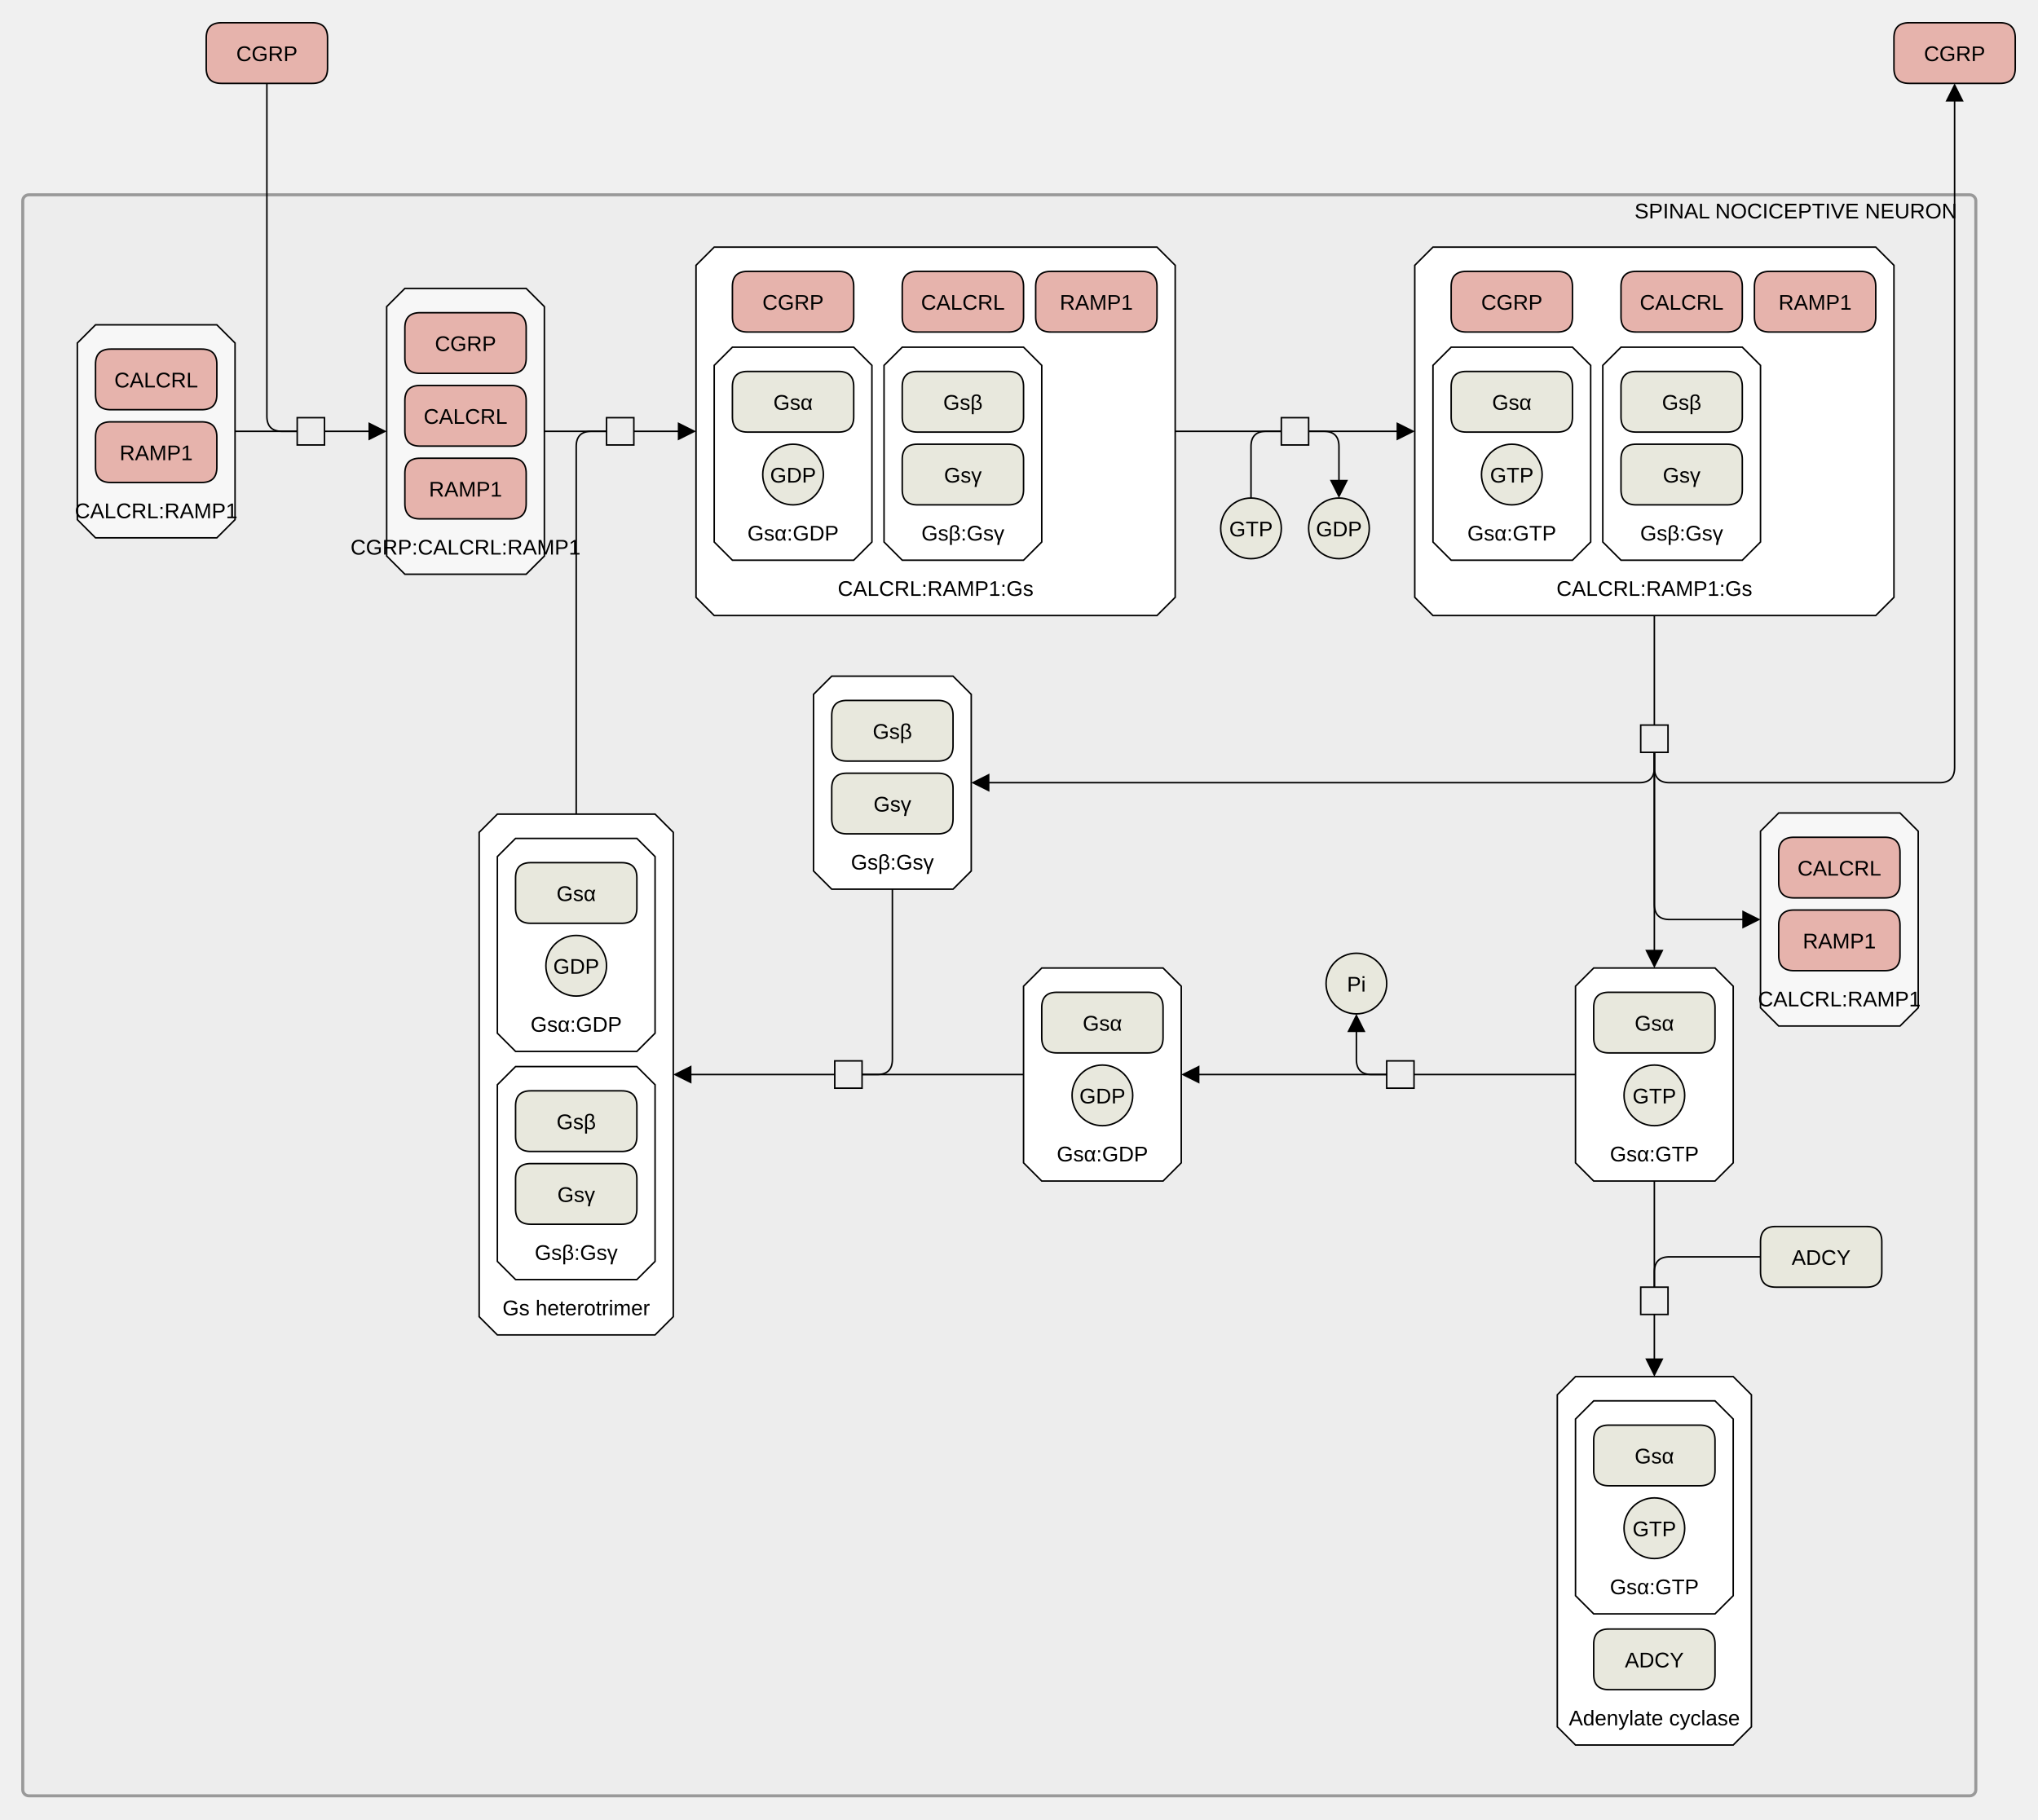
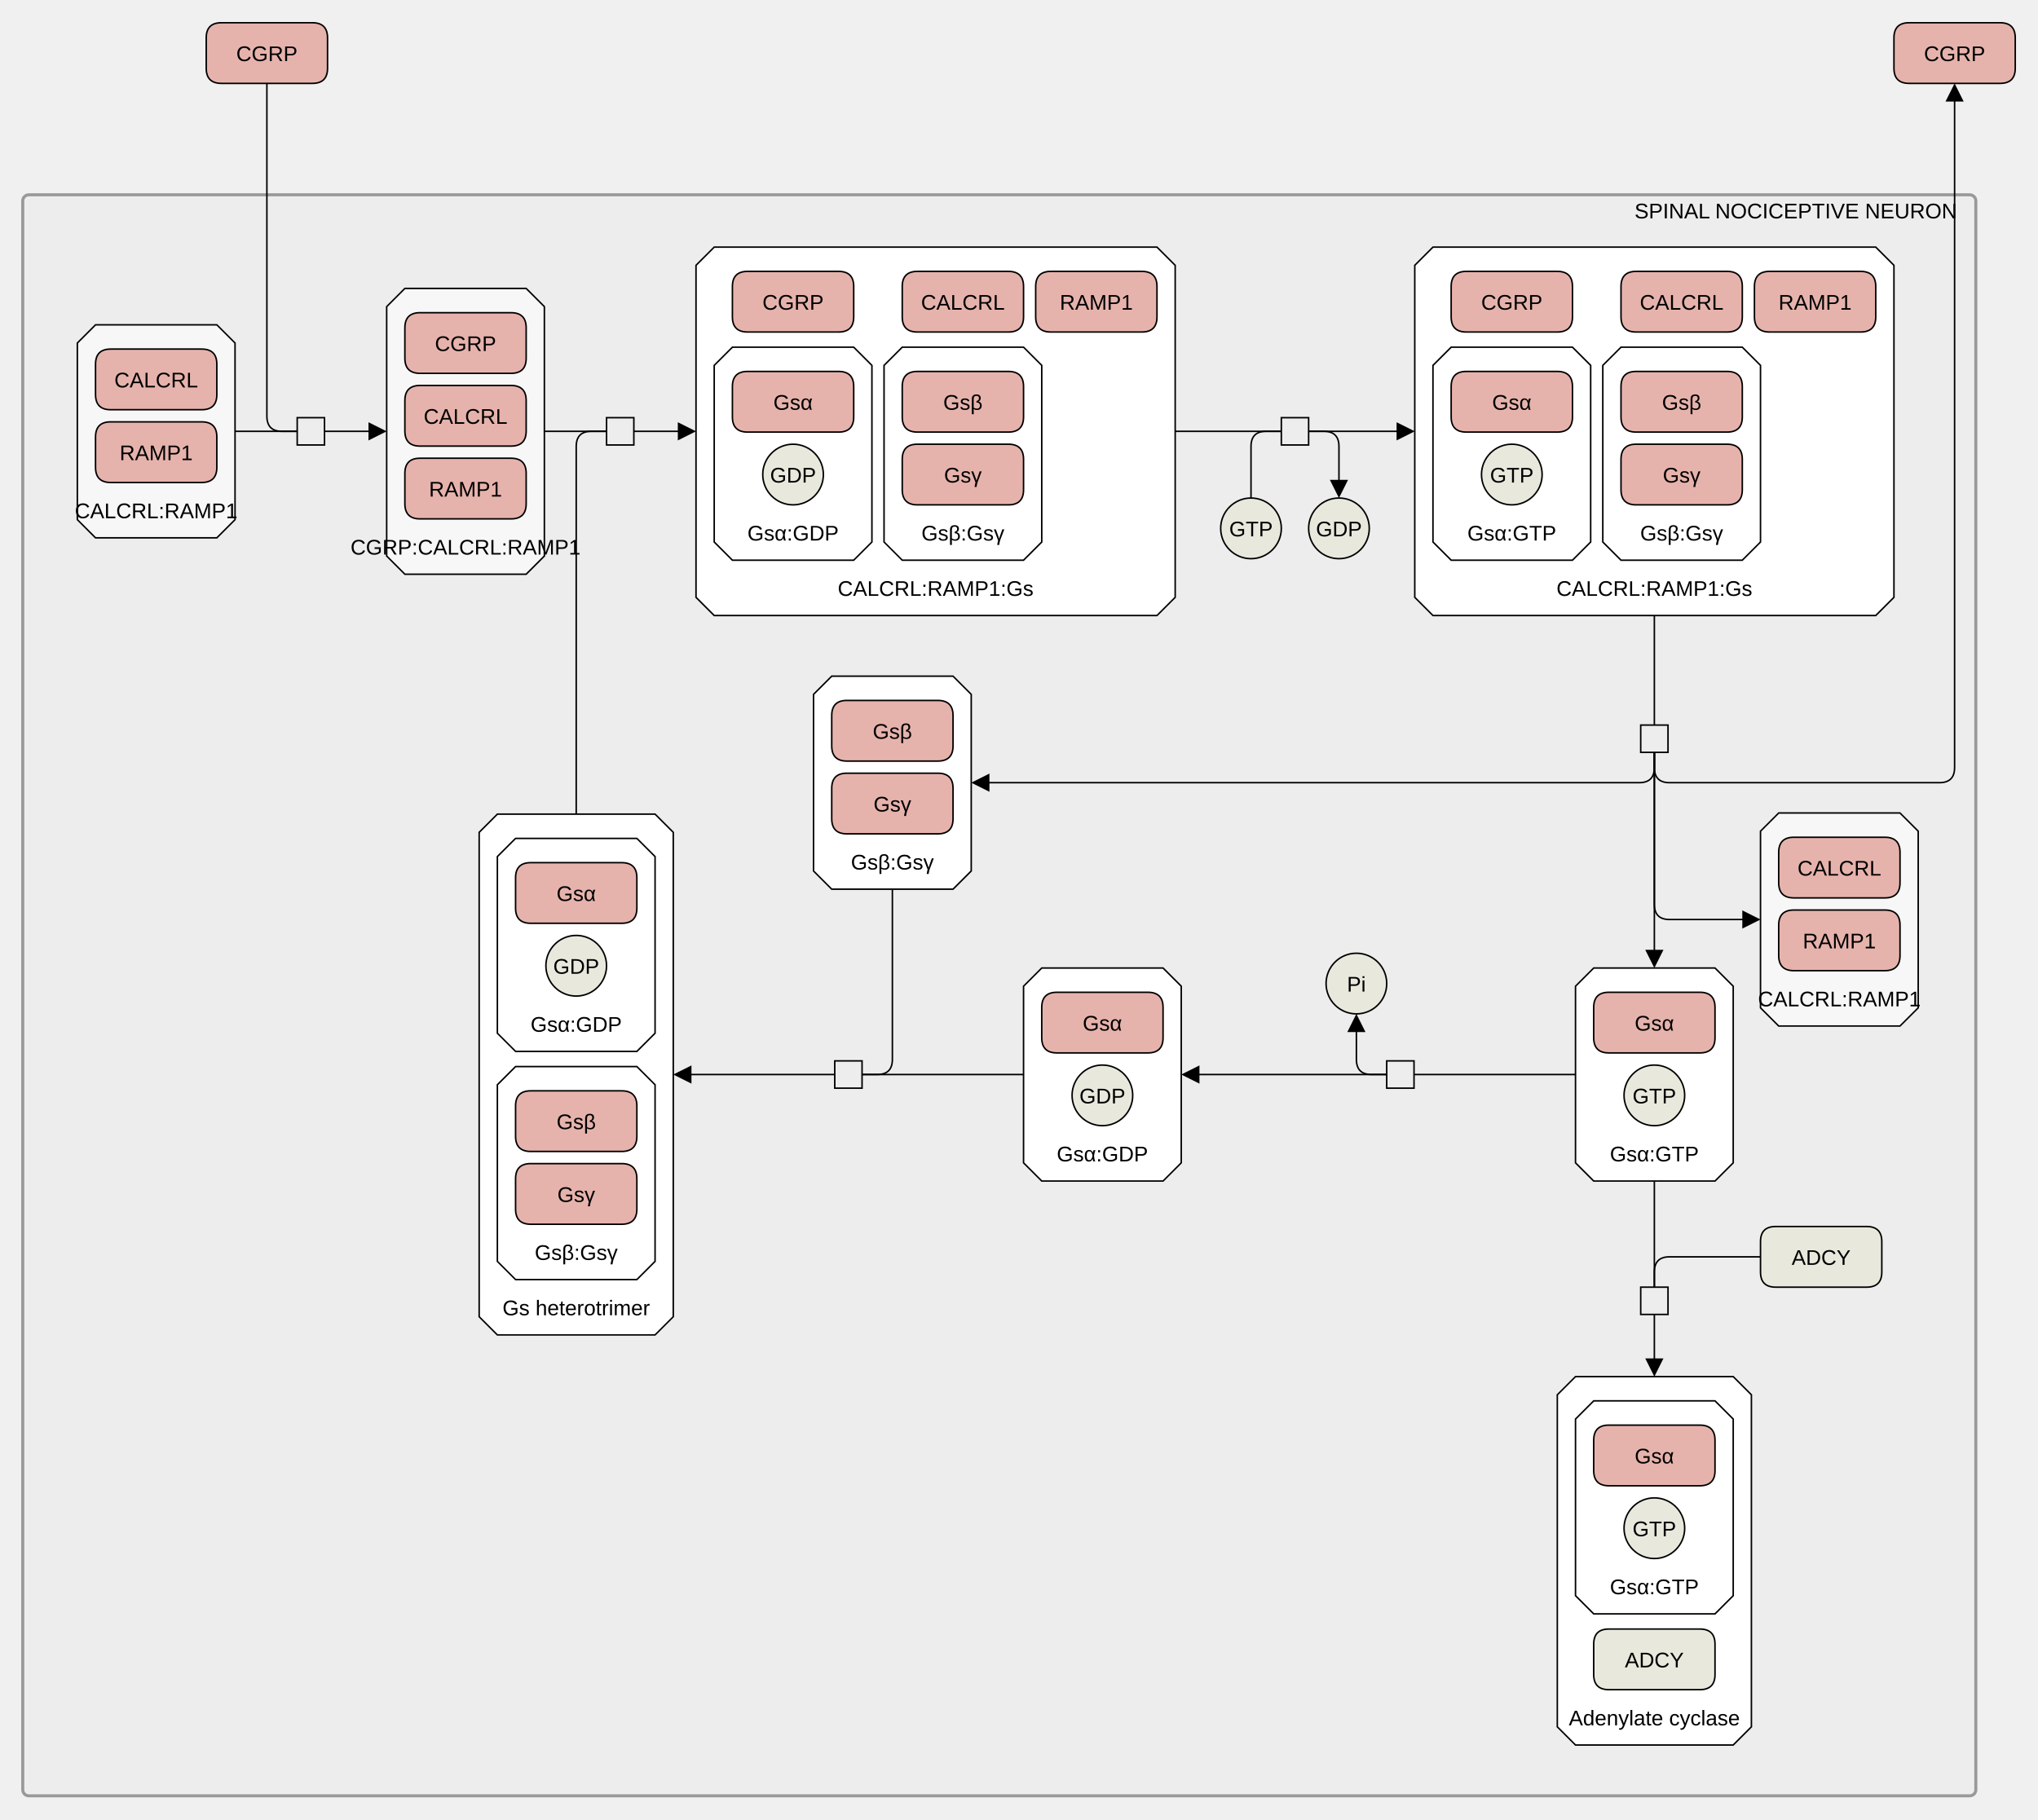
<svg xmlns="http://www.w3.org/2000/svg" width="1344" height="1200" viewBox="0 0 1344 1200" stroke-linecap="butt" stroke-miterlimit="10">
  <g transform="translate(-25,-25)">
    <path d="M40 157.5 C40 155.291 41.791 153.5 44 153.5 L1324 153.5 C1326.209 153.5 1328 155.291 1328 157.5 L1328 1205.5 C1328 1207.709 1326.209 1209.5 1324 1209.5 L44 1209.5 C41.791 1209.5 40 1207.709 40 1205.5 Z" fill="#999999" fill-opacity="0.031" stroke="none" />
    <path d="M40 157.5 C40 155.291 41.791 153.5 44 153.5 L1324 153.5 C1326.209 153.5 1328 155.291 1328 157.5 L1328 1205.5 C1328 1207.709 1326.209 1209.5 1324 1209.5 L44 1209.5 C41.791 1209.5 40 1207.709 40 1205.5 Z" fill="none" stroke="#999999" stroke-width="2" />
    <text x="1209.25" y="169.041" text-anchor="middle" font-family="'Dialog', Arial, Helvetica, sans-serif" font-size="14" fill="#000000" stroke="none" xml:space="preserve">SPINAL NOCICEPTIVE NEURON</text>
    <path d="M496 188 L788 188 L800 200 L800 419 L788 431 L496 431 L484 419 L484 200 Z" fill="#FFFFFF" stroke="none" />
    <path d="M496 188 L788 188 L800 200 L800 419 L788 431 L496 431 L484 419 L484 200 Z" fill="none" stroke="#000000" />
    <text x="642" y="418.041" text-anchor="middle" font-family="'Dialog', Arial, Helvetica, sans-serif" font-size="14" fill="#000000" stroke="none" xml:space="preserve">CALCRL:RAMP1:Gs</text>
    <path d="M620 254 L700 254 L712 266 L712 382.5 L700 394.5 L620 394.5 L608 382.5 L608 266 Z" fill="#FFFFFF" stroke="none" />
    <path d="M620 254 L700 254 L712 266 L712 382.5 L700 394.5 L620 394.5 L608 382.5 L608 266 Z" fill="none" stroke="#000000" />
    <text x="660" y="381.541" text-anchor="middle" font-family="'Dialog', Arial, Helvetica, sans-serif" font-size="14" fill="#000000" stroke="none" xml:space="preserve">Gsβ:Gsγ</text>
-     <path d="M620 280 Q620 270 630 270 L690 270 Q700 270 700 280 L700 300 Q700 310 690 310 L630 310 Q620 310 620 300 Z" fill="#E8E8DD" stroke="none" />
+     <path d="M620 280 Q620 270 630 270 L690 270 Q700 270 700 280 L700 300 Q700 310 690 310 L630 310 Q620 310 620 300 Z" fill="#E6B3AC" stroke="none" />
    <path d="M620 280 Q620 270 630 270 L690 270 Q700 270 700 280 L700 300 Q700 310 690 310 L630 310 Q620 310 620 300 Z" fill="none" stroke="#000000" />
    <text x="660" y="295.291" text-anchor="middle" font-family="'Dialog', Arial, Helvetica, sans-serif" font-size="14" fill="#000000" stroke="none" xml:space="preserve">Gsβ</text>
-     <path d="M620 328 Q620 318 630 318 L690 318 Q700 318 700 328 L700 348 Q700 358 690 358 L630 358 Q620 358 620 348 Z" fill="#E8E8DD" stroke="none" />
+     <path d="M620 328 Q620 318 630 318 L690 318 Q700 318 700 328 L700 348 Q700 358 690 358 L630 358 Q620 358 620 348 Z" fill="#E6B3AC" stroke="none" />
    <path d="M620 328 Q620 318 630 318 L690 318 Q700 318 700 328 L700 348 Q700 358 690 358 L630 358 Q620 358 620 348 Z" fill="none" stroke="#000000" />
    <text x="660" y="343.291" text-anchor="middle" font-family="'Dialog', Arial, Helvetica, sans-serif" font-size="14" fill="#000000" stroke="none" xml:space="preserve">Gsγ</text>
    <path d="M508 254 L588 254 L600 266 L600 382.5 L588 394.5 L508 394.5 L496 382.5 L496 266 Z" fill="#FFFFFF" stroke="none" />
    <path d="M508 254 L588 254 L600 266 L600 382.5 L588 394.5 L508 394.5 L496 382.5 L496 266 Z" fill="none" stroke="#000000" />
    <text x="548" y="381.541" text-anchor="middle" font-family="'Dialog', Arial, Helvetica, sans-serif" font-size="14" fill="#000000" stroke="none" xml:space="preserve">Gsα:GDP</text>
-     <path d="M508 280 Q508 270 518 270 L578 270 Q588 270 588 280 L588 300 Q588 310 578 310 L518 310 Q508 310 508 300 Z" fill="#E8E8DD" stroke="none" />
+     <path d="M508 280 Q508 270 518 270 L578 270 Q588 270 588 280 L588 300 Q588 310 578 310 L518 310 Q508 310 508 300 Z" fill="#E6B3AC" stroke="none" />
    <path d="M508 280 Q508 270 518 270 L578 270 Q588 270 588 280 L588 300 Q588 310 578 310 L518 310 Q508 310 508 300 Z" fill="none" stroke="#000000" />
    <text x="548" y="295.291" text-anchor="middle" font-family="'Dialog', Arial, Helvetica, sans-serif" font-size="14" fill="#000000" stroke="none" xml:space="preserve">Gsα</text>
    <path d="M528 338 C528 326.954 536.954 318 548 318 L548 318 C559.046 318 568 326.954 568 338 L568 338 C568 349.046 559.046 358 548 358 L548 358 C536.954 358 528 349.046 528 338 Z" fill="#E8E8DD" stroke="none" />
    <path d="M528 338 C528 326.954 536.954 318 548 318 L548 318 C559.046 318 568 326.954 568 338 L568 338 C568 349.046 559.046 358 548 358 L548 358 C536.954 358 528 349.046 528 338 Z" fill="none" stroke="#000000" />
    <text x="548" y="343.291" text-anchor="middle" font-family="'Dialog', Arial, Helvetica, sans-serif" font-size="14" fill="#000000" stroke="none" xml:space="preserve">GDP</text>
    <path d="M508 214 Q508 204 518 204 L578 204 Q588 204 588 214 L588 234 Q588 244 578 244 L518 244 Q508 244 508 234 Z" fill="#E6B3AC" stroke="none" />
    <path d="M508 214 Q508 204 518 204 L578 204 Q588 204 588 214 L588 234 Q588 244 578 244 L518 244 Q508 244 508 234 Z" fill="none" stroke="#000000" />
    <text x="548" y="229.291" text-anchor="middle" font-family="'Dialog', Arial, Helvetica, sans-serif" font-size="14" fill="#000000" stroke="none" xml:space="preserve">CGRP</text>
    <path d="M620 214 Q620 204 630 204 L690 204 Q700 204 700 214 L700 234 Q700 244 690 244 L630 244 Q620 244 620 234 Z" fill="#E6B3AC" stroke="none" />
    <path d="M620 214 Q620 204 630 204 L690 204 Q700 204 700 214 L700 234 Q700 244 690 244 L630 244 Q620 244 620 234 Z" fill="none" stroke="#000000" />
    <text x="660" y="229.291" text-anchor="middle" font-family="'Dialog', Arial, Helvetica, sans-serif" font-size="14" fill="#000000" stroke="none" xml:space="preserve">CALCRL</text>
    <path d="M708 214 Q708 204 718 204 L778 204 Q788 204 788 214 L788 234 Q788 244 778 244 L718 244 Q708 244 708 234 Z" fill="#E6B3AC" stroke="none" />
    <path d="M708 214 Q708 204 718 204 L778 204 Q788 204 788 214 L788 234 Q788 244 778 244 L718 244 Q708 244 708 234 Z" fill="none" stroke="#000000" />
    <text x="748" y="229.291" text-anchor="middle" font-family="'Dialog', Arial, Helvetica, sans-serif" font-size="14" fill="#000000" stroke="none" xml:space="preserve">RAMP1</text>
    <path d="M88 239.25 L168 239.25 L180 251.25 L180 367.75 L168 379.75 L88 379.75 L76 367.75 L76 251.25 Z" fill="#F7F7F7" stroke="none" />
    <path d="M88 239.25 L168 239.25 L180 251.25 L180 367.75 L168 379.75 L88 379.75 L76 367.75 L76 251.25 Z" fill="none" stroke="#000000" />
    <text x="128" y="366.791" text-anchor="middle" font-family="'Dialog', Arial, Helvetica, sans-serif" font-size="14" fill="#000000" stroke="none" xml:space="preserve">CALCRL:RAMP1</text>
    <path d="M88 265.25 Q88 255.25 98 255.25 L158 255.25 Q168 255.25 168 265.25 L168 285.25 Q168 295.25 158 295.25 L98 295.25 Q88 295.25 88 285.25 Z" fill="#E6B3AC" stroke="none" />
    <path d="M88 265.25 Q88 255.25 98 255.25 L158 255.25 Q168 255.25 168 265.25 L168 285.25 Q168 295.25 158 295.25 L98 295.25 Q88 295.25 88 285.25 Z" fill="none" stroke="#000000" />
    <text x="128" y="280.541" text-anchor="middle" font-family="'Dialog', Arial, Helvetica, sans-serif" font-size="14" fill="#000000" stroke="none" xml:space="preserve">CALCRL</text>
    <path d="M88 313.25 Q88 303.25 98 303.25 L158 303.25 Q168 303.25 168 313.25 L168 333.25 Q168 343.25 158 343.25 L98 343.25 Q88 343.25 88 333.25 Z" fill="#E6B3AC" stroke="none" />
    <path d="M88 313.25 Q88 303.25 98 303.25 L158 303.25 Q168 303.25 168 313.25 L168 333.25 Q168 343.25 158 343.25 L98 343.25 Q88 343.25 88 333.25 Z" fill="none" stroke="#000000" />
    <text x="128" y="328.541" text-anchor="middle" font-family="'Dialog', Arial, Helvetica, sans-serif" font-size="14" fill="#000000" stroke="none" xml:space="preserve">RAMP1</text>
    <path d="M353 562 L457 562 L469 574 L469 893.5 L457 905.5 L353 905.5 L341 893.5 L341 574 Z" fill="#FFFFFF" stroke="none" />
    <path d="M353 562 L457 562 L469 574 L469 893.5 L457 905.5 L353 905.5 L341 893.5 L341 574 Z" fill="none" stroke="#000000" />
    <text x="405" y="892.541" text-anchor="middle" font-family="'Dialog', Arial, Helvetica, sans-serif" font-size="14" fill="#000000" stroke="none" xml:space="preserve">Gs heterotrimer</text>
    <path d="M365 728.5 L445 728.5 L457 740.5 L457 857 L445 869 L365 869 L353 857 L353 740.5 Z" fill="#FFFFFF" stroke="none" />
    <path d="M365 728.5 L445 728.5 L457 740.5 L457 857 L445 869 L365 869 L353 857 L353 740.5 Z" fill="none" stroke="#000000" />
    <text x="405" y="856.041" text-anchor="middle" font-family="'Dialog', Arial, Helvetica, sans-serif" font-size="14" fill="#000000" stroke="none" xml:space="preserve">Gsβ:Gsγ</text>
-     <path d="M365 754.5 Q365 744.5 375 744.5 L435 744.5 Q445 744.5 445 754.5 L445 774.5 Q445 784.5 435 784.5 L375 784.5 Q365 784.5 365 774.5 Z" fill="#E8E8DD" stroke="none" />
+     <path d="M365 754.5 Q365 744.5 375 744.5 L435 744.5 Q445 744.5 445 754.5 L445 774.5 Q445 784.5 435 784.5 L375 784.5 Q365 784.5 365 774.5 Z" fill="#E6B3AC" stroke="none" />
    <path d="M365 754.5 Q365 744.5 375 744.5 L435 744.5 Q445 744.5 445 754.5 L445 774.5 Q445 784.5 435 784.5 L375 784.5 Q365 784.5 365 774.5 Z" fill="none" stroke="#000000" />
    <text x="405" y="769.791" text-anchor="middle" font-family="'Dialog', Arial, Helvetica, sans-serif" font-size="14" fill="#000000" stroke="none" xml:space="preserve">Gsβ</text>
-     <path d="M365 802.5 Q365 792.5 375 792.5 L435 792.5 Q445 792.5 445 802.5 L445 822.5 Q445 832.5 435 832.5 L375 832.5 Q365 832.5 365 822.5 Z" fill="#E8E8DD" stroke="none" />
+     <path d="M365 802.5 Q365 792.5 375 792.5 L435 792.5 Q445 792.5 445 802.5 L445 822.5 Q445 832.5 435 832.5 L375 832.5 Q365 832.5 365 822.5 Z" fill="#E6B3AC" stroke="none" />
    <path d="M365 802.5 Q365 792.5 375 792.5 L435 792.5 Q445 792.5 445 802.5 L445 822.5 Q445 832.5 435 832.5 L375 832.5 Q365 832.5 365 822.5 Z" fill="none" stroke="#000000" />
    <text x="405" y="817.791" text-anchor="middle" font-family="'Dialog', Arial, Helvetica, sans-serif" font-size="14" fill="#000000" stroke="none" xml:space="preserve">Gsγ</text>
    <path d="M365 578 L445 578 L457 590 L457 706.5 L445 718.5 L365 718.5 L353 706.5 L353 590 Z" fill="#FFFFFF" stroke="none" />
    <path d="M365 578 L445 578 L457 590 L457 706.5 L445 718.5 L365 718.5 L353 706.5 L353 590 Z" fill="none" stroke="#000000" />
    <text x="405" y="705.541" text-anchor="middle" font-family="'Dialog', Arial, Helvetica, sans-serif" font-size="14" fill="#000000" stroke="none" xml:space="preserve">Gsα:GDP</text>
-     <path d="M365 604 Q365 594 375 594 L435 594 Q445 594 445 604 L445 624 Q445 634 435 634 L375 634 Q365 634 365 624 Z" fill="#E8E8DD" stroke="none" />
+     <path d="M365 604 Q365 594 375 594 L435 594 Q445 594 445 604 L445 624 Q445 634 435 634 L375 634 Q365 634 365 624 Z" fill="#E6B3AC" stroke="none" />
    <path d="M365 604 Q365 594 375 594 L435 594 Q445 594 445 604 L445 624 Q445 634 435 634 L375 634 Q365 634 365 624 Z" fill="none" stroke="#000000" />
    <text x="405" y="619.291" text-anchor="middle" font-family="'Dialog', Arial, Helvetica, sans-serif" font-size="14" fill="#000000" stroke="none" xml:space="preserve">Gsα</text>
    <path d="M385 662 C385 650.954 393.954 642 405 642 L405 642 C416.046 642 425 650.954 425 662 L425 662 C425 673.046 416.046 682 405 682 L405 682 C393.954 682 385 673.046 385 662 Z" fill="#E8E8DD" stroke="none" />
    <path d="M385 662 C385 650.954 393.954 642 405 642 L405 642 C416.046 642 425 650.954 425 662 L425 662 C425 673.046 416.046 682 405 682 L405 682 C393.954 682 385 673.046 385 662 Z" fill="none" stroke="#000000" />
    <text x="405" y="667.291" text-anchor="middle" font-family="'Dialog', Arial, Helvetica, sans-serif" font-size="14" fill="#000000" stroke="none" xml:space="preserve">GDP</text>
    <path d="M970 188 L1262 188 L1274 200 L1274 419 L1262 431 L970 431 L958 419 L958 200 Z" fill="#FFFFFF" stroke="none" />
    <path d="M970 188 L1262 188 L1274 200 L1274 419 L1262 431 L970 431 L958 419 L958 200 Z" fill="none" stroke="#000000" />
    <text x="1116" y="418.041" text-anchor="middle" font-family="'Dialog', Arial, Helvetica, sans-serif" font-size="14" fill="#000000" stroke="none" xml:space="preserve">CALCRL:RAMP1:Gs</text>
    <path d="M1094 254 L1174 254 L1186 266 L1186 382.5 L1174 394.5 L1094 394.5 L1082 382.5 L1082 266 Z" fill="#FFFFFF" stroke="none" />
    <path d="M1094 254 L1174 254 L1186 266 L1186 382.5 L1174 394.5 L1094 394.5 L1082 382.5 L1082 266 Z" fill="none" stroke="#000000" />
    <text x="1134" y="381.541" text-anchor="middle" font-family="'Dialog', Arial, Helvetica, sans-serif" font-size="14" fill="#000000" stroke="none" xml:space="preserve">Gsβ:Gsγ</text>
-     <path d="M1094 280 Q1094 270 1104 270 L1164 270 Q1174 270 1174 280 L1174 300 Q1174 310 1164 310 L1104 310 Q1094 310 1094 300 Z" fill="#E8E8DD" stroke="none" />
+     <path d="M1094 280 Q1094 270 1104 270 L1164 270 Q1174 270 1174 280 L1174 300 Q1174 310 1164 310 L1104 310 Q1094 310 1094 300 Z" fill="#E6B3AC" stroke="none" />
    <path d="M1094 280 Q1094 270 1104 270 L1164 270 Q1174 270 1174 280 L1174 300 Q1174 310 1164 310 L1104 310 Q1094 310 1094 300 Z" fill="none" stroke="#000000" />
    <text x="1134" y="295.291" text-anchor="middle" font-family="'Dialog', Arial, Helvetica, sans-serif" font-size="14" fill="#000000" stroke="none" xml:space="preserve">Gsβ</text>
-     <path d="M1094 328 Q1094 318 1104 318 L1164 318 Q1174 318 1174 328 L1174 348 Q1174 358 1164 358 L1104 358 Q1094 358 1094 348 Z" fill="#E8E8DD" stroke="none" />
+     <path d="M1094 328 Q1094 318 1104 318 L1164 318 Q1174 318 1174 328 L1174 348 Q1174 358 1164 358 L1104 358 Q1094 358 1094 348 Z" fill="#E6B3AC" stroke="none" />
    <path d="M1094 328 Q1094 318 1104 318 L1164 318 Q1174 318 1174 328 L1174 348 Q1174 358 1164 358 L1104 358 Q1094 358 1094 348 Z" fill="none" stroke="#000000" />
    <text x="1134" y="343.291" text-anchor="middle" font-family="'Dialog', Arial, Helvetica, sans-serif" font-size="14" fill="#000000" stroke="none" xml:space="preserve">Gsγ</text>
    <path d="M982 254 L1062 254 L1074 266 L1074 382.5 L1062 394.5 L982 394.5 L970 382.5 L970 266 Z" fill="#FFFFFF" stroke="none" />
    <path d="M982 254 L1062 254 L1074 266 L1074 382.5 L1062 394.5 L982 394.5 L970 382.5 L970 266 Z" fill="none" stroke="#000000" />
    <text x="1022" y="381.541" text-anchor="middle" font-family="'Dialog', Arial, Helvetica, sans-serif" font-size="14" fill="#000000" stroke="none" xml:space="preserve">Gsα:GTP</text>
-     <path d="M982 280 Q982 270 992 270 L1052 270 Q1062 270 1062 280 L1062 300 Q1062 310 1052 310 L992 310 Q982 310 982 300 Z" fill="#E8E8DD" stroke="none" />
+     <path d="M982 280 Q982 270 992 270 L1052 270 Q1062 270 1062 280 L1062 300 Q1062 310 1052 310 L992 310 Q982 310 982 300 Z" fill="#E6B3AC" stroke="none" />
    <path d="M982 280 Q982 270 992 270 L1052 270 Q1062 270 1062 280 L1062 300 Q1062 310 1052 310 L992 310 Q982 310 982 300 Z" fill="none" stroke="#000000" />
    <text x="1022" y="295.291" text-anchor="middle" font-family="'Dialog', Arial, Helvetica, sans-serif" font-size="14" fill="#000000" stroke="none" xml:space="preserve">Gsα</text>
    <path d="M1002 338 C1002 326.954 1010.954 318 1022 318 L1022 318 C1033.046 318 1042 326.954 1042 338 L1042 338 C1042 349.046 1033.046 358 1022 358 L1022 358 C1010.954 358 1002 349.046 1002 338 Z" fill="#E8E8DD" stroke="none" />
    <path d="M1002 338 C1002 326.954 1010.954 318 1022 318 L1022 318 C1033.046 318 1042 326.954 1042 338 L1042 338 C1042 349.046 1033.046 358 1022 358 L1022 358 C1010.954 358 1002 349.046 1002 338 Z" fill="none" stroke="#000000" />
    <text x="1022" y="343.291" text-anchor="middle" font-family="'Dialog', Arial, Helvetica, sans-serif" font-size="14" fill="#000000" stroke="none" xml:space="preserve">GTP</text>
    <path d="M1182 214 Q1182 204 1192 204 L1252 204 Q1262 204 1262 214 L1262 234 Q1262 244 1252 244 L1192 244 Q1182 244 1182 234 Z" fill="#E6B3AC" stroke="none" />
    <path d="M1182 214 Q1182 204 1192 204 L1252 204 Q1262 204 1262 214 L1262 234 Q1262 244 1252 244 L1192 244 Q1182 244 1182 234 Z" fill="none" stroke="#000000" />
    <text x="1222" y="229.291" text-anchor="middle" font-family="'Dialog', Arial, Helvetica, sans-serif" font-size="14" fill="#000000" stroke="none" xml:space="preserve">RAMP1</text>
    <path d="M982 214 Q982 204 992 204 L1052 204 Q1062 204 1062 214 L1062 234 Q1062 244 1052 244 L992 244 Q982 244 982 234 Z" fill="#E6B3AC" stroke="none" />
    <path d="M982 214 Q982 204 992 204 L1052 204 Q1062 204 1062 214 L1062 234 Q1062 244 1052 244 L992 244 Q982 244 982 234 Z" fill="none" stroke="#000000" />
    <text x="1022" y="229.291" text-anchor="middle" font-family="'Dialog', Arial, Helvetica, sans-serif" font-size="14" fill="#000000" stroke="none" xml:space="preserve">CGRP</text>
    <path d="M1094 214 Q1094 204 1104 204 L1164 204 Q1174 204 1174 214 L1174 234 Q1174 244 1164 244 L1104 244 Q1094 244 1094 234 Z" fill="#E6B3AC" stroke="none" />
    <path d="M1094 214 Q1094 204 1104 204 L1164 204 Q1174 204 1174 214 L1174 234 Q1174 244 1164 244 L1104 244 Q1094 244 1094 234 Z" fill="none" stroke="#000000" />
    <text x="1134" y="229.291" text-anchor="middle" font-family="'Dialog', Arial, Helvetica, sans-serif" font-size="14" fill="#000000" stroke="none" xml:space="preserve">CALCRL</text>
    <path d="M573.5 471 L653.5 471 L665.5 483 L665.5 599.5 L653.5 611.5 L573.5 611.5 L561.5 599.5 L561.5 483 Z" fill="#FFFFFF" stroke="none" />
    <path d="M573.5 471 L653.5 471 L665.5 483 L665.5 599.5 L653.5 611.5 L573.5 611.5 L561.5 599.5 L561.5 483 Z" fill="none" stroke="#000000" />
    <text x="613.5" y="598.541" text-anchor="middle" font-family="'Dialog', Arial, Helvetica, sans-serif" font-size="14" fill="#000000" stroke="none" xml:space="preserve">Gsβ:Gsγ</text>
-     <path d="M573.5 497 Q573.5 487 583.5 487 L643.5 487 Q653.5 487 653.5 497 L653.5 517 Q653.5 527 643.5 527 L583.5 527 Q573.5 527 573.5 517 Z" fill="#E8E8DD" stroke="none" />
+     <path d="M573.5 497 Q573.5 487 583.5 487 L643.5 487 Q653.5 487 653.5 497 L653.5 517 Q653.5 527 643.5 527 L583.5 527 Q573.5 527 573.5 517 Z" fill="#E6B3AC" stroke="none" />
    <path d="M573.5 497 Q573.5 487 583.5 487 L643.5 487 Q653.5 487 653.5 497 L653.5 517 Q653.5 527 643.5 527 L583.5 527 Q573.5 527 573.5 517 Z" fill="none" stroke="#000000" />
    <text x="613.5" y="512.291" text-anchor="middle" font-family="'Dialog', Arial, Helvetica, sans-serif" font-size="14" fill="#000000" stroke="none" xml:space="preserve">Gsβ</text>
-     <path d="M573.5 545 Q573.5 535 583.5 535 L643.5 535 Q653.5 535 653.5 545 L653.5 565 Q653.5 575 643.5 575 L583.5 575 Q573.5 575 573.5 565 Z" fill="#E8E8DD" stroke="none" />
+     <path d="M573.5 545 Q573.5 535 583.5 535 L643.5 535 Q653.5 535 653.5 545 L653.5 565 Q653.5 575 643.5 575 L583.5 575 Q573.5 575 573.5 565 Z" fill="#E6B3AC" stroke="none" />
    <path d="M573.5 545 Q573.5 535 583.5 535 L643.5 535 Q653.5 535 653.5 545 L653.5 565 Q653.5 575 643.5 575 L583.5 575 Q573.5 575 573.5 565 Z" fill="none" stroke="#000000" />
    <text x="613.5" y="560.291" text-anchor="middle" font-family="'Dialog', Arial, Helvetica, sans-serif" font-size="14" fill="#000000" stroke="none" xml:space="preserve">Gsγ</text>
    <path d="M292 215.25 L372 215.25 L384 227.25 L384 391.75 L372 403.75 L292 403.75 L280 391.75 L280 227.25 Z" fill="#F7F7F7" stroke="none" />
    <path d="M292 215.25 L372 215.25 L384 227.25 L384 391.75 L372 403.75 L292 403.75 L280 391.75 L280 227.25 Z" fill="none" stroke="#000000" />
    <text x="332" y="390.791" text-anchor="middle" font-family="'Dialog', Arial, Helvetica, sans-serif" font-size="14" fill="#000000" stroke="none" xml:space="preserve">CGRP:CALCRL:RAMP1</text>
    <path d="M292 241.25 Q292 231.25 302 231.25 L362 231.25 Q372 231.25 372 241.25 L372 261.25 Q372 271.25 362 271.25 L302 271.25 Q292 271.25 292 261.25 Z" fill="#E6B3AC" stroke="none" />
    <path d="M292 241.25 Q292 231.25 302 231.25 L362 231.25 Q372 231.25 372 241.25 L372 261.25 Q372 271.25 362 271.25 L302 271.25 Q292 271.25 292 261.25 Z" fill="none" stroke="#000000" />
    <text x="332" y="256.541" text-anchor="middle" font-family="'Dialog', Arial, Helvetica, sans-serif" font-size="14" fill="#000000" stroke="none" xml:space="preserve">CGRP</text>
    <path d="M292 289.25 Q292 279.25 302 279.25 L362 279.25 Q372 279.25 372 289.25 L372 309.25 Q372 319.25 362 319.25 L302 319.25 Q292 319.25 292 309.25 Z" fill="#E6B3AC" stroke="none" />
    <path d="M292 289.25 Q292 279.25 302 279.25 L362 279.25 Q372 279.25 372 289.25 L372 309.25 Q372 319.25 362 319.25 L302 319.25 Q292 319.25 292 309.25 Z" fill="none" stroke="#000000" />
    <text x="332" y="304.541" text-anchor="middle" font-family="'Dialog', Arial, Helvetica, sans-serif" font-size="14" fill="#000000" stroke="none" xml:space="preserve">CALCRL</text>
    <path d="M292 337.25 Q292 327.25 302 327.25 L362 327.25 Q372 327.25 372 337.25 L372 357.25 Q372 367.25 362 367.25 L302 367.25 Q292 367.25 292 357.25 Z" fill="#E6B3AC" stroke="none" />
    <path d="M292 337.25 Q292 327.25 302 327.25 L362 327.25 Q372 327.25 372 337.25 L372 357.25 Q372 367.25 362 367.25 L302 367.25 Q292 367.25 292 357.25 Z" fill="none" stroke="#000000" />
    <text x="332" y="352.541" text-anchor="middle" font-family="'Dialog', Arial, Helvetica, sans-serif" font-size="14" fill="#000000" stroke="none" xml:space="preserve">RAMP1</text>
    <path d="M1064 933 L1168 933 L1180 945 L1180 1164 L1168 1176 L1064 1176 L1052 1164 L1052 945 Z" fill="#FFFFFF" stroke="none" />
    <path d="M1064 933 L1168 933 L1180 945 L1180 1164 L1168 1176 L1064 1176 L1052 1164 L1052 945 Z" fill="none" stroke="#000000" />
    <text x="1116" y="1163.041" text-anchor="middle" font-family="'Dialog', Arial, Helvetica, sans-serif" font-size="14" fill="#000000" stroke="none" xml:space="preserve">Adenylate cyclase</text>
    <path d="M1076 1109.5 Q1076 1099.5 1086 1099.5 L1146 1099.5 Q1156 1099.5 1156 1109.5 L1156 1129.5 Q1156 1139.5 1146 1139.5 L1086 1139.5 Q1076 1139.5 1076 1129.5 Z" fill="#E8E8DD" stroke="none" />
    <path d="M1076 1109.5 Q1076 1099.5 1086 1099.5 L1146 1099.5 Q1156 1099.5 1156 1109.5 L1156 1129.5 Q1156 1139.5 1146 1139.5 L1086 1139.5 Q1076 1139.5 1076 1129.5 Z" fill="none" stroke="#000000" />
    <text x="1116" y="1124.791" text-anchor="middle" font-family="'Dialog', Arial, Helvetica, sans-serif" font-size="14" fill="#000000" stroke="none" xml:space="preserve">ADCY</text>
    <path d="M1076 949 L1156 949 L1168 961 L1168 1077.5 L1156 1089.5 L1076 1089.5 L1064 1077.5 L1064 961 Z" fill="#FFFFFF" stroke="none" />
    <path d="M1076 949 L1156 949 L1168 961 L1168 1077.5 L1156 1089.5 L1076 1089.5 L1064 1077.5 L1064 961 Z" fill="none" stroke="#000000" />
    <text x="1116" y="1076.541" text-anchor="middle" font-family="'Dialog', Arial, Helvetica, sans-serif" font-size="14" fill="#000000" stroke="none" xml:space="preserve">Gsα:GTP</text>
-     <path d="M1076 975 Q1076 965 1086 965 L1146 965 Q1156 965 1156 975 L1156 995 Q1156 1005 1146 1005 L1086 1005 Q1076 1005 1076 995 Z" fill="#E8E8DD" stroke="none" />
+     <path d="M1076 975 Q1076 965 1086 965 L1146 965 Q1156 965 1156 975 L1156 995 Q1156 1005 1146 1005 L1086 1005 Q1076 1005 1076 995 Z" fill="#E6B3AC" stroke="none" />
    <path d="M1076 975 Q1076 965 1086 965 L1146 965 Q1156 965 1156 975 L1156 995 Q1156 1005 1146 1005 L1086 1005 Q1076 1005 1076 995 Z" fill="none" stroke="#000000" />
    <text x="1116" y="990.291" text-anchor="middle" font-family="'Dialog', Arial, Helvetica, sans-serif" font-size="14" fill="#000000" stroke="none" xml:space="preserve">Gsα</text>
    <path d="M1096 1033 C1096 1021.954 1104.954 1013 1116 1013 L1116 1013 C1127.046 1013 1136 1021.954 1136 1033 L1136 1033 C1136 1044.046 1127.046 1053 1116 1053 L1116 1053 C1104.954 1053 1096 1044.046 1096 1033 Z" fill="#E8E8DD" stroke="none" />
    <path d="M1096 1033 C1096 1021.954 1104.954 1013 1116 1013 L1116 1013 C1127.046 1013 1136 1021.954 1136 1033 L1136 1033 C1136 1044.046 1127.046 1053 1116 1053 L1116 1053 C1104.954 1053 1096 1044.046 1096 1033 Z" fill="none" stroke="#000000" />
    <text x="1116" y="1038.291" text-anchor="middle" font-family="'Dialog', Arial, Helvetica, sans-serif" font-size="14" fill="#000000" stroke="none" xml:space="preserve">GTP</text>
    <path d="M830 373.5 C830 362.454 838.954 353.5 850 353.5 L850 353.5 C861.046 353.5 870 362.454 870 373.5 L870 373.5 C870 384.546 861.046 393.5 850 393.5 L850 393.5 C838.954 393.5 830 384.546 830 373.5 Z" fill="#E8E8DD" stroke="none" />
    <path d="M830 373.5 C830 362.454 838.954 353.5 850 353.5 L850 353.5 C861.046 353.5 870 362.454 870 373.5 L870 373.5 C870 384.546 861.046 393.5 850 393.5 L850 393.5 C838.954 393.5 830 384.546 830 373.5 Z" fill="none" stroke="#000000" />
    <text x="850" y="378.791" text-anchor="middle" font-family="'Dialog', Arial, Helvetica, sans-serif" font-size="14" fill="#000000" stroke="none" xml:space="preserve">GTP</text>
    <path d="M888 373.5 C888 362.454 896.954 353.5 908 353.5 L908 353.5 C919.046 353.5 928 362.454 928 373.5 L928 373.5 C928 384.546 919.046 393.5 908 393.5 L908 393.5 C896.954 393.5 888 384.546 888 373.5 Z" fill="#E8E8DD" stroke="none" />
    <path d="M888 373.5 C888 362.454 896.954 353.5 908 353.5 L908 353.5 C919.046 353.5 928 362.454 928 373.5 L928 373.5 C928 384.546 919.046 393.5 908 393.5 L908 393.5 C896.954 393.5 888 384.546 888 373.5 Z" fill="none" stroke="#000000" />
    <text x="908" y="378.791" text-anchor="middle" font-family="'Dialog', Arial, Helvetica, sans-serif" font-size="14" fill="#000000" stroke="none" xml:space="preserve">GDP</text>
    <path d="M899.5 673.75 C899.5 662.704 908.454 653.75 919.5 653.75 L919.5 653.75 C930.546 653.75 939.5 662.704 939.5 673.75 L939.5 673.75 C939.5 684.796 930.546 693.75 919.5 693.75 L919.5 693.75 C908.454 693.75 899.5 684.796 899.5 673.75 Z" fill="#E8E8DD" stroke="none" />
    <path d="M899.5 673.75 C899.5 662.704 908.454 653.75 919.5 653.75 L919.5 653.75 C930.546 653.75 939.5 662.704 939.5 673.75 L939.5 673.75 C939.5 684.796 930.546 693.75 919.5 693.75 L919.5 693.75 C908.454 693.75 899.5 684.796 899.5 673.75 Z" fill="none" stroke="#000000" />
    <text x="919.5" y="679.041" text-anchor="middle" font-family="'Dialog', Arial, Helvetica, sans-serif" font-size="14" fill="#000000" stroke="none" xml:space="preserve">Pi</text>
    <path d="M1076 663.5 L1156 663.5 L1168 675.5 L1168 792 L1156 804 L1076 804 L1064 792 L1064 675.5 Z" fill="#FFFFFF" stroke="none" />
    <path d="M1076 663.5 L1156 663.5 L1168 675.5 L1168 792 L1156 804 L1076 804 L1064 792 L1064 675.5 Z" fill="none" stroke="#000000" />
    <text x="1116" y="791.041" text-anchor="middle" font-family="'Dialog', Arial, Helvetica, sans-serif" font-size="14" fill="#000000" stroke="none" xml:space="preserve">Gsα:GTP</text>
-     <path d="M1076 689.5 Q1076 679.5 1086 679.5 L1146 679.5 Q1156 679.5 1156 689.5 L1156 709.5 Q1156 719.5 1146 719.5 L1086 719.5 Q1076 719.5 1076 709.5 Z" fill="#E8E8DD" stroke="none" />
+     <path d="M1076 689.5 Q1076 679.5 1086 679.5 L1146 679.5 Q1156 679.5 1156 689.5 L1156 709.5 Q1156 719.5 1146 719.5 L1086 719.5 Q1076 719.5 1076 709.5 Z" fill="#E6B3AC" stroke="none" />
    <path d="M1076 689.5 Q1076 679.5 1086 679.5 L1146 679.5 Q1156 679.5 1156 689.5 L1156 709.5 Q1156 719.5 1146 719.5 L1086 719.5 Q1076 719.5 1076 709.5 Z" fill="none" stroke="#000000" />
    <text x="1116" y="704.791" text-anchor="middle" font-family="'Dialog', Arial, Helvetica, sans-serif" font-size="14" fill="#000000" stroke="none" xml:space="preserve">Gsα</text>
    <path d="M1096 747.5 C1096 736.454 1104.954 727.5 1116 727.5 L1116 727.5 C1127.046 727.5 1136 736.454 1136 747.5 L1136 747.5 C1136 758.546 1127.046 767.5 1116 767.5 L1116 767.5 C1104.954 767.5 1096 758.546 1096 747.5 Z" fill="#E8E8DD" stroke="none" />
    <path d="M1096 747.5 C1096 736.454 1104.954 727.5 1116 727.5 L1116 727.5 C1127.046 727.5 1136 736.454 1136 747.5 L1136 747.5 C1136 758.546 1127.046 767.5 1116 767.5 L1116 767.5 C1104.954 767.5 1096 758.546 1096 747.5 Z" fill="none" stroke="#000000" />
    <text x="1116" y="752.791" text-anchor="middle" font-family="'Dialog', Arial, Helvetica, sans-serif" font-size="14" fill="#000000" stroke="none" xml:space="preserve">GTP</text>
    <path d="M712 663.5 L792 663.5 L804 675.5 L804 792 L792 804 L712 804 L700 792 L700 675.5 Z" fill="#FFFFFF" stroke="none" />
    <path d="M712 663.5 L792 663.5 L804 675.5 L804 792 L792 804 L712 804 L700 792 L700 675.5 Z" fill="none" stroke="#000000" />
    <text x="752" y="791.041" text-anchor="middle" font-family="'Dialog', Arial, Helvetica, sans-serif" font-size="14" fill="#000000" stroke="none" xml:space="preserve">Gsα:GDP</text>
-     <path d="M712 689.5 Q712 679.5 722 679.5 L782 679.5 Q792 679.5 792 689.5 L792 709.5 Q792 719.5 782 719.5 L722 719.5 Q712 719.5 712 709.5 Z" fill="#E8E8DD" stroke="none" />
+     <path d="M712 689.5 Q712 679.5 722 679.5 L782 679.5 Q792 679.5 792 689.5 L792 709.5 Q792 719.5 782 719.5 L722 719.5 Q712 719.5 712 709.5 Z" fill="#E6B3AC" stroke="none" />
    <path d="M712 689.5 Q712 679.5 722 679.5 L782 679.5 Q792 679.5 792 689.5 L792 709.5 Q792 719.5 782 719.5 L722 719.5 Q712 719.5 712 709.5 Z" fill="none" stroke="#000000" />
    <text x="752" y="704.791" text-anchor="middle" font-family="'Dialog', Arial, Helvetica, sans-serif" font-size="14" fill="#000000" stroke="none" xml:space="preserve">Gsα</text>
    <path d="M732 747.5 C732 736.454 740.954 727.5 752 727.5 L752 727.5 C763.046 727.5 772 736.454 772 747.5 L772 747.5 C772 758.546 763.046 767.5 752 767.5 L752 767.5 C740.954 767.5 732 758.546 732 747.5 Z" fill="#E8E8DD" stroke="none" />
    <path d="M732 747.5 C732 736.454 740.954 727.5 752 727.5 L752 727.5 C763.046 727.5 772 736.454 772 747.5 L772 747.5 C772 758.546 763.046 767.5 752 767.5 L752 767.5 C740.954 767.5 732 758.546 732 747.5 Z" fill="none" stroke="#000000" />
    <text x="752" y="752.791" text-anchor="middle" font-family="'Dialog', Arial, Helvetica, sans-serif" font-size="14" fill="#000000" stroke="none" xml:space="preserve">GDP</text>
    <path d="M1186 844 Q1186 834 1196 834 L1256 834 Q1266 834 1266 844 L1266 864 Q1266 874 1256 874 L1196 874 Q1186 874 1186 864 Z" fill="#E8E8DD" stroke="none" />
    <path d="M1186 844 Q1186 834 1196 834 L1256 834 Q1266 834 1266 844 L1266 864 Q1266 874 1256 874 L1196 874 Q1186 874 1186 864 Z" fill="none" stroke="#000000" />
    <text x="1226" y="859.291" text-anchor="middle" font-family="'Dialog', Arial, Helvetica, sans-serif" font-size="14" fill="#000000" stroke="none" xml:space="preserve">ADCY</text>
    <path d="M870 300.5 L888 300.5 L888 318.5 L870 318.5 Z" fill="none" stroke="#000000" />
    <path d="M1107 503.25 L1125 503.25 L1125 521.25 L1107 521.25 Z" fill="none" stroke="#000000" />
    <path d="M939.5 724.75 L957.5 724.75 L957.5 742.75 L939.5 742.75 Z" fill="none" stroke="#000000" />
    <path d="M575.5 724.75 L593.5 724.75 L593.5 742.75 L575.5 742.75 Z" fill="none" stroke="#000000" />
    <path d="M221 300.5 L239 300.5 L239 318.5 L221 318.5 Z" fill="none" stroke="#000000" />
    <path d="M425 300.5 L443 300.5 L443 318.5 L425 318.5 Z" fill="none" stroke="#000000" />
    <path d="M1107 874 L1125 874 L1125 892 L1107 892 Z" fill="none" stroke="#000000" />
    <path d="M1198 561.25 L1278 561.25 L1290 573.25 L1290 689.75 L1278 701.75 L1198 701.75 L1186 689.75 L1186 573.25 Z" fill="#F7F7F7" stroke="none" />
    <path d="M1198 561.25 L1278 561.25 L1290 573.25 L1290 689.75 L1278 701.75 L1198 701.75 L1186 689.75 L1186 573.25 Z" fill="none" stroke="#000000" />
    <text x="1238" y="688.791" text-anchor="middle" font-family="'Dialog', Arial, Helvetica, sans-serif" font-size="14" fill="#000000" stroke="none" xml:space="preserve">CALCRL:RAMP1</text>
    <path d="M1198 587.25 Q1198 577.25 1208 577.25 L1268 577.25 Q1278 577.25 1278 587.25 L1278 607.25 Q1278 617.25 1268 617.25 L1208 617.25 Q1198 617.25 1198 607.25 Z" fill="#E6B3AC" stroke="none" />
    <path d="M1198 587.25 Q1198 577.25 1208 577.25 L1268 577.25 Q1278 577.25 1278 587.25 L1278 607.25 Q1278 617.25 1268 617.25 L1208 617.25 Q1198 617.25 1198 607.25 Z" fill="none" stroke="#000000" />
    <text x="1238" y="602.541" text-anchor="middle" font-family="'Dialog', Arial, Helvetica, sans-serif" font-size="14" fill="#000000" stroke="none" xml:space="preserve">CALCRL</text>
    <path d="M1198 635.25 Q1198 625.25 1208 625.25 L1268 625.25 Q1278 625.25 1278 635.25 L1278 655.25 Q1278 665.25 1268 665.25 L1208 665.25 Q1198 665.25 1198 655.25 Z" fill="#E6B3AC" stroke="none" />
    <path d="M1198 635.25 Q1198 625.25 1208 625.25 L1268 625.25 Q1278 625.25 1278 635.25 L1278 655.25 Q1278 665.25 1268 665.25 L1208 665.25 Q1198 665.25 1198 655.25 Z" fill="none" stroke="#000000" />
    <text x="1238" y="650.541" text-anchor="middle" font-family="'Dialog', Arial, Helvetica, sans-serif" font-size="14" fill="#000000" stroke="none" xml:space="preserve">RAMP1</text>
    <path d="M161 50 Q161 40 171 40 L231 40 Q241 40 241 50 L241 70 Q241 80 231 80 L171 80 Q161 80 161 70 Z" fill="#E6B3AC" stroke="none" />
    <path d="M161 50 Q161 40 171 40 L231 40 Q241 40 241 50 L241 70 Q241 80 231 80 L171 80 Q161 80 161 70 Z" fill="none" stroke="#000000" />
    <text x="201" y="65.291" text-anchor="middle" font-family="'Dialog', Arial, Helvetica, sans-serif" font-size="14" fill="#000000" stroke="none" xml:space="preserve">CGRP</text>
    <path d="M1274 50 Q1274 40 1284 40 L1344 40 Q1354 40 1354 50 L1354 70 Q1354 80 1344 80 L1284 80 Q1274 80 1274 70 Z" fill="#E6B3AC" stroke="none" />
    <path d="M1274 50 Q1274 40 1284 40 L1344 40 Q1354 40 1354 50 L1354 70 Q1354 80 1344 80 L1284 80 Q1274 80 1274 70 Z" fill="none" stroke="#000000" />
    <text x="1314" y="65.291" text-anchor="middle" font-family="'Dialog', Arial, Helvetica, sans-serif" font-size="14" fill="#000000" stroke="none" xml:space="preserve">CGRP</text>
    <path d="M800 309.5 L870 309.5" fill="none" stroke="#000000" />
    <path d="M888 309.5 L947 309.5" fill="none" stroke="#000000" />
    <path d="M958 309.5 L946 315.5 L946 303.5 Z" fill="#000000" stroke="none" />
    <path d="M850 353.5 L850 319.5 Q850 309.5 860 309.5 L870 309.5" fill="none" stroke="#000000" />
    <path d="M888 309.5 L898 309.5 Q908 309.5 908 319.5 L908 342.5" fill="none" stroke="#000000" />
    <path d="M908 353.5 L902 341.5 L914 341.5 Z" fill="#000000" stroke="none" />
    <path d="M1116 431 L1116 503.25" fill="none" stroke="#000000" />
    <path d="M1116 521.25 L1116 652.5" fill="none" stroke="#000000" />
    <path d="M1116 663.5 L1110 651.5 L1122 651.5 Z" fill="#000000" stroke="none" />
    <path d="M1116 521.25 L1116 621.5 Q1116 631.5 1126 631.5 L1175 631.5" fill="none" stroke="#000000" />
    <path d="M1186 631.5 L1174 637.5 L1174 625.5 Z" fill="#000000" stroke="none" />
    <path d="M1116 521.25 L1116 531.25 Q1116 541.25 1106 541.25 L676.5 541.25" fill="none" stroke="#000000" />
    <path d="M665.5 541.25 L677.5 535.25 L677.5 547.25 Z" fill="#000000" stroke="none" />
    <path d="M1116 521.25 L1116 531.25 Q1116 541.25 1126 541.25 L1304 541.25 Q1314 541.25 1314 531.25 L1314 91" fill="none" stroke="#000000" />
    <path d="M1314 80 L1320 92 L1308 92 Z" fill="#000000" stroke="none" />
    <path d="M1064 733.75 L957.5 733.75" fill="none" stroke="#000000" />
    <path d="M939.5 733.75 L815 733.75" fill="none" stroke="#000000" />
    <path d="M804 733.75 L816 727.75 L816 739.75 Z" fill="#000000" stroke="none" />
    <path d="M939.5 733.75 L929.5 733.75 Q919.5 733.75 919.5 723.75 L919.5 704.75" fill="none" stroke="#000000" />
    <path d="M919.5 693.75 L925.5 705.75 L913.5 705.75 Z" fill="#000000" stroke="none" />
    <path d="M700 733.75 L593.5 733.75" fill="none" stroke="#000000" />
    <path d="M575.5 733.75 L480 733.75" fill="none" stroke="#000000" />
    <path d="M469 733.75 L481 727.75 L481 739.75 Z" fill="#000000" stroke="none" />
    <path d="M613.5 611.5 L613.5 723.75 Q613.5 733.75 603.5 733.75 L593.5 733.75" fill="none" stroke="#000000" />
    <path d="M180 309.5 L221 309.5" fill="none" stroke="#000000" />
    <path d="M239 309.5 L269 309.5" fill="none" stroke="#000000" />
    <path d="M280 309.5 L268 315.5 L268 303.5 Z" fill="#000000" stroke="none" />
    <path d="M201 80 L201 299.5 Q201 309.5 211 309.5 L221 309.5" fill="none" stroke="#000000" />
    <path d="M384 309.5 L425 309.5" fill="none" stroke="#000000" />
    <path d="M443 309.5 L473 309.5" fill="none" stroke="#000000" />
    <path d="M484 309.5 L472 315.5 L472 303.5 Z" fill="#000000" stroke="none" />
    <path d="M405 562 L405 319.5 Q405 309.5 415 309.5 L425 309.5" fill="none" stroke="#000000" />
    <path d="M1116 804 L1116 874" fill="none" stroke="#000000" />
    <path d="M1116 892 L1116 922" fill="none" stroke="#000000" />
    <path d="M1116 933 L1110 921 L1122 921 Z" fill="#000000" stroke="none" />
    <path d="M1186 854 L1126 854 Q1116 854 1116 864 L1116 874" fill="none" stroke="#000000" />
  </g>
</svg>
